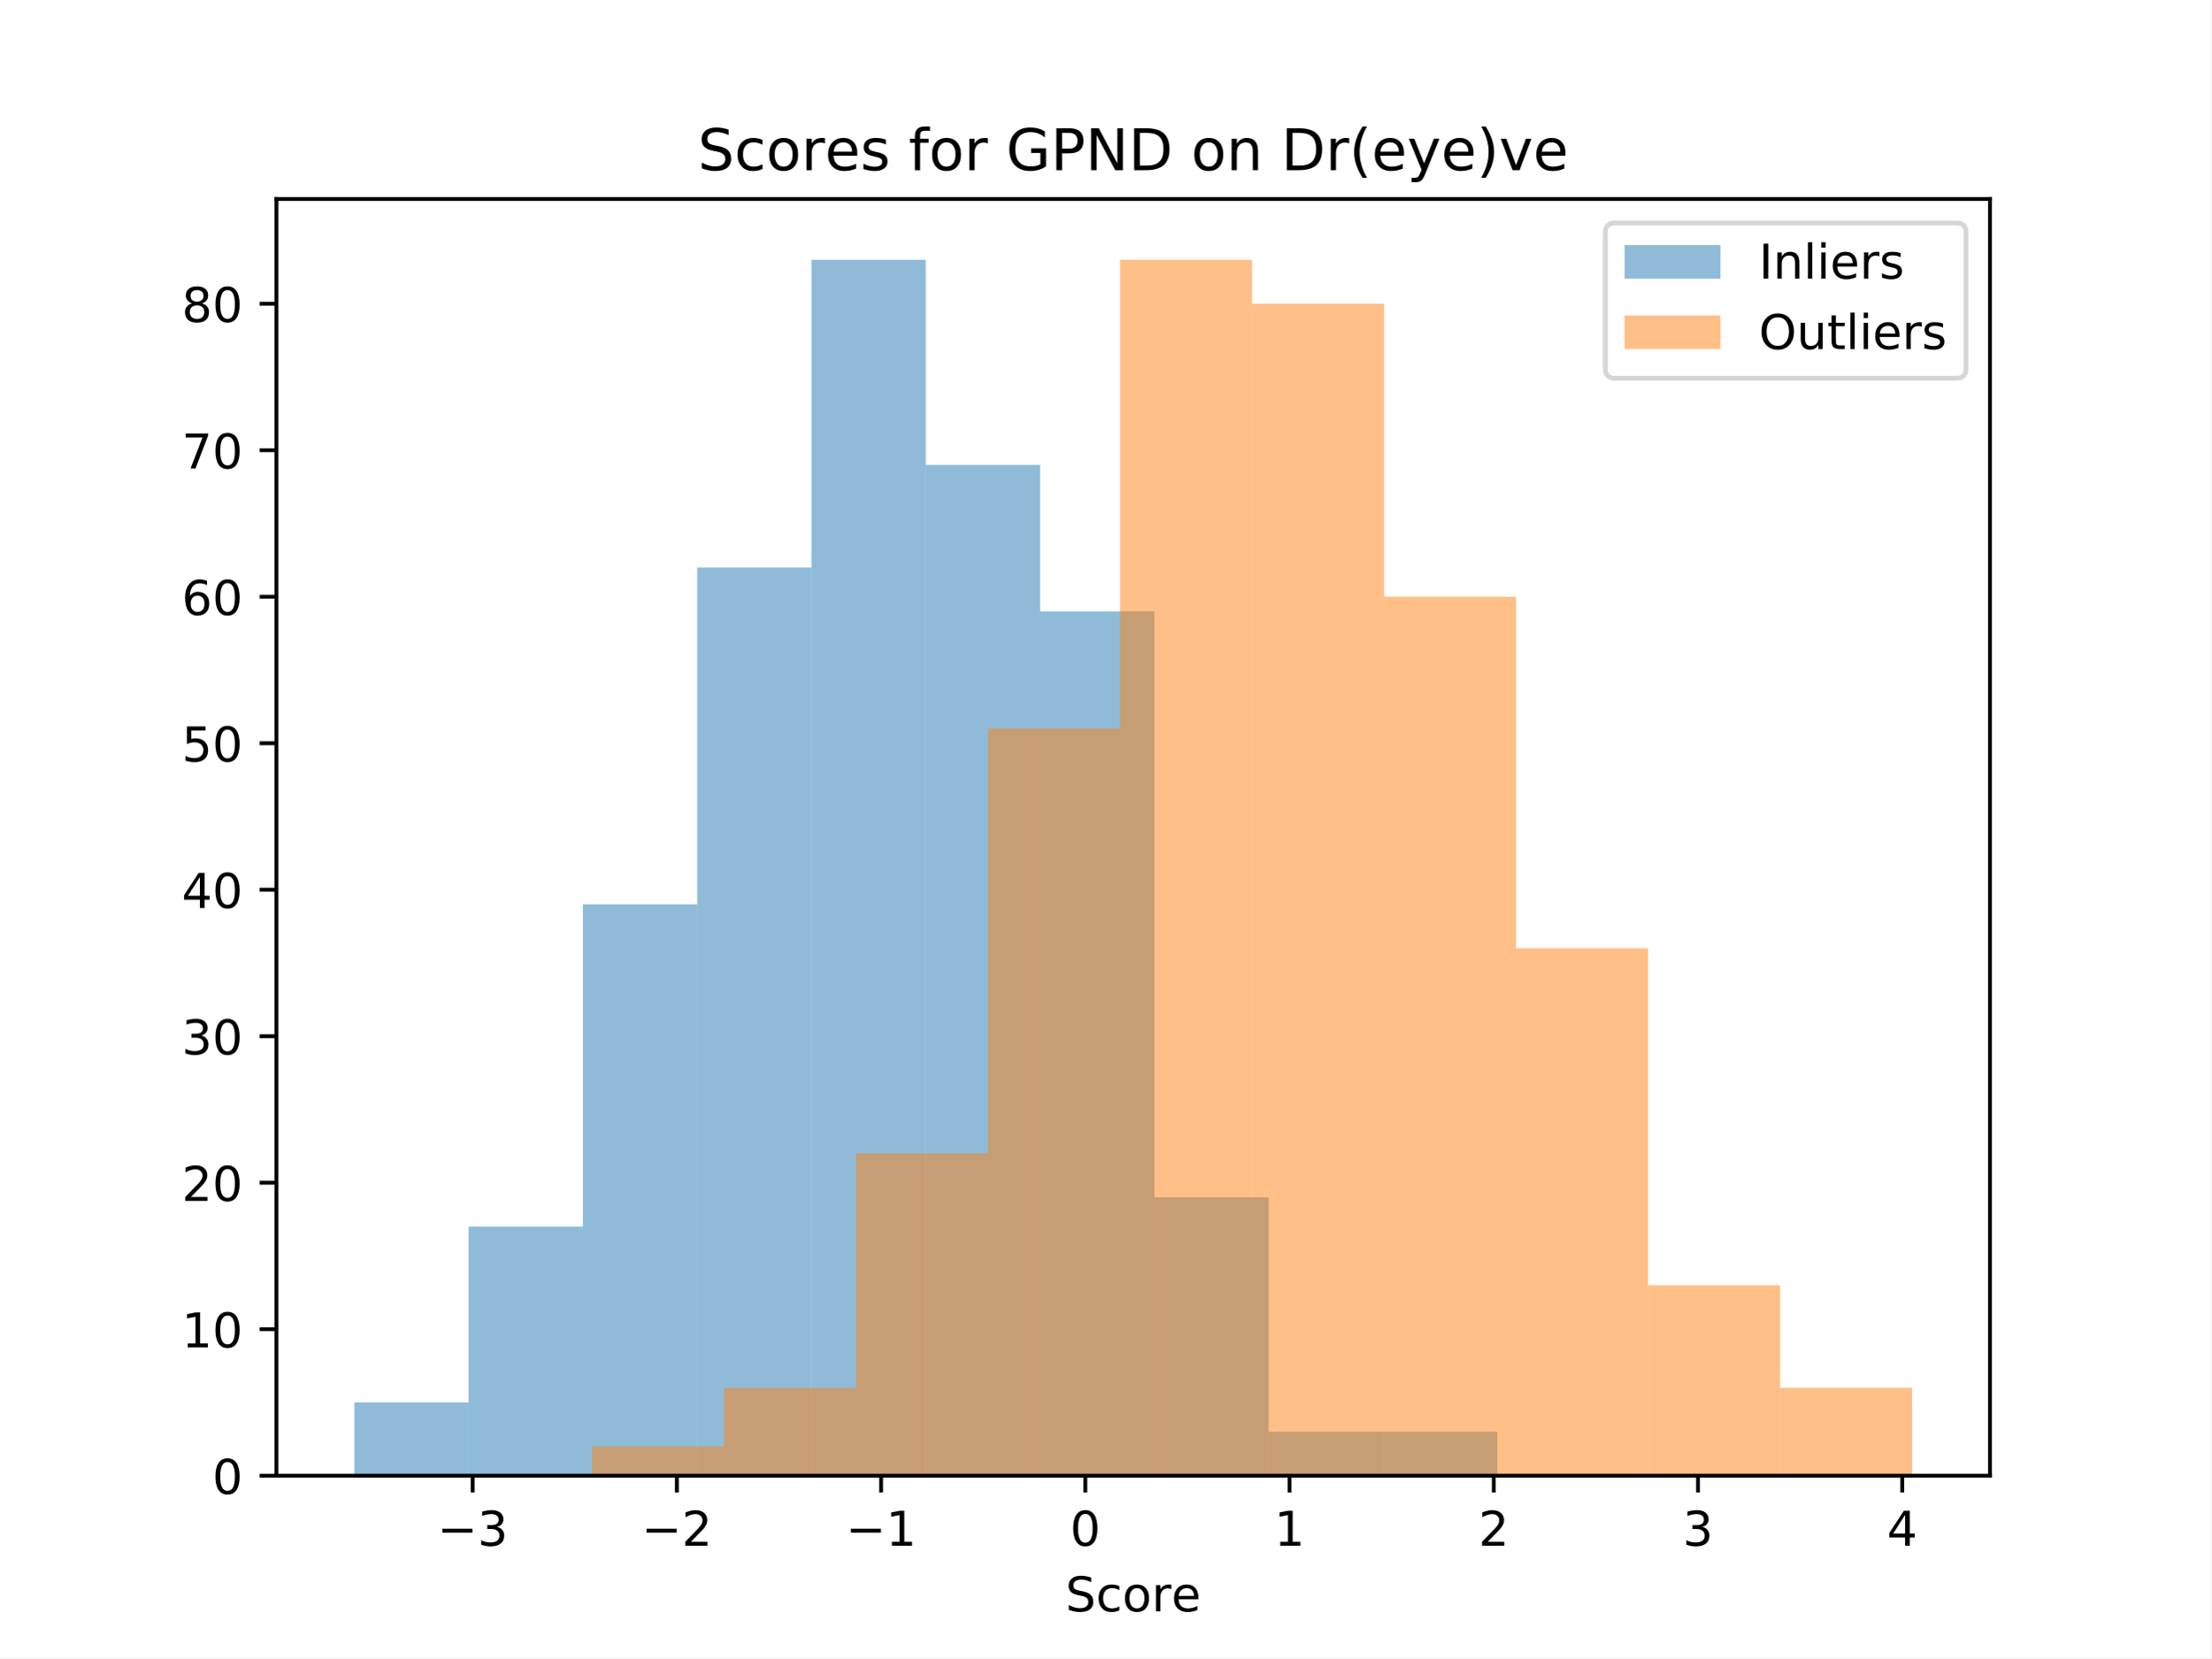
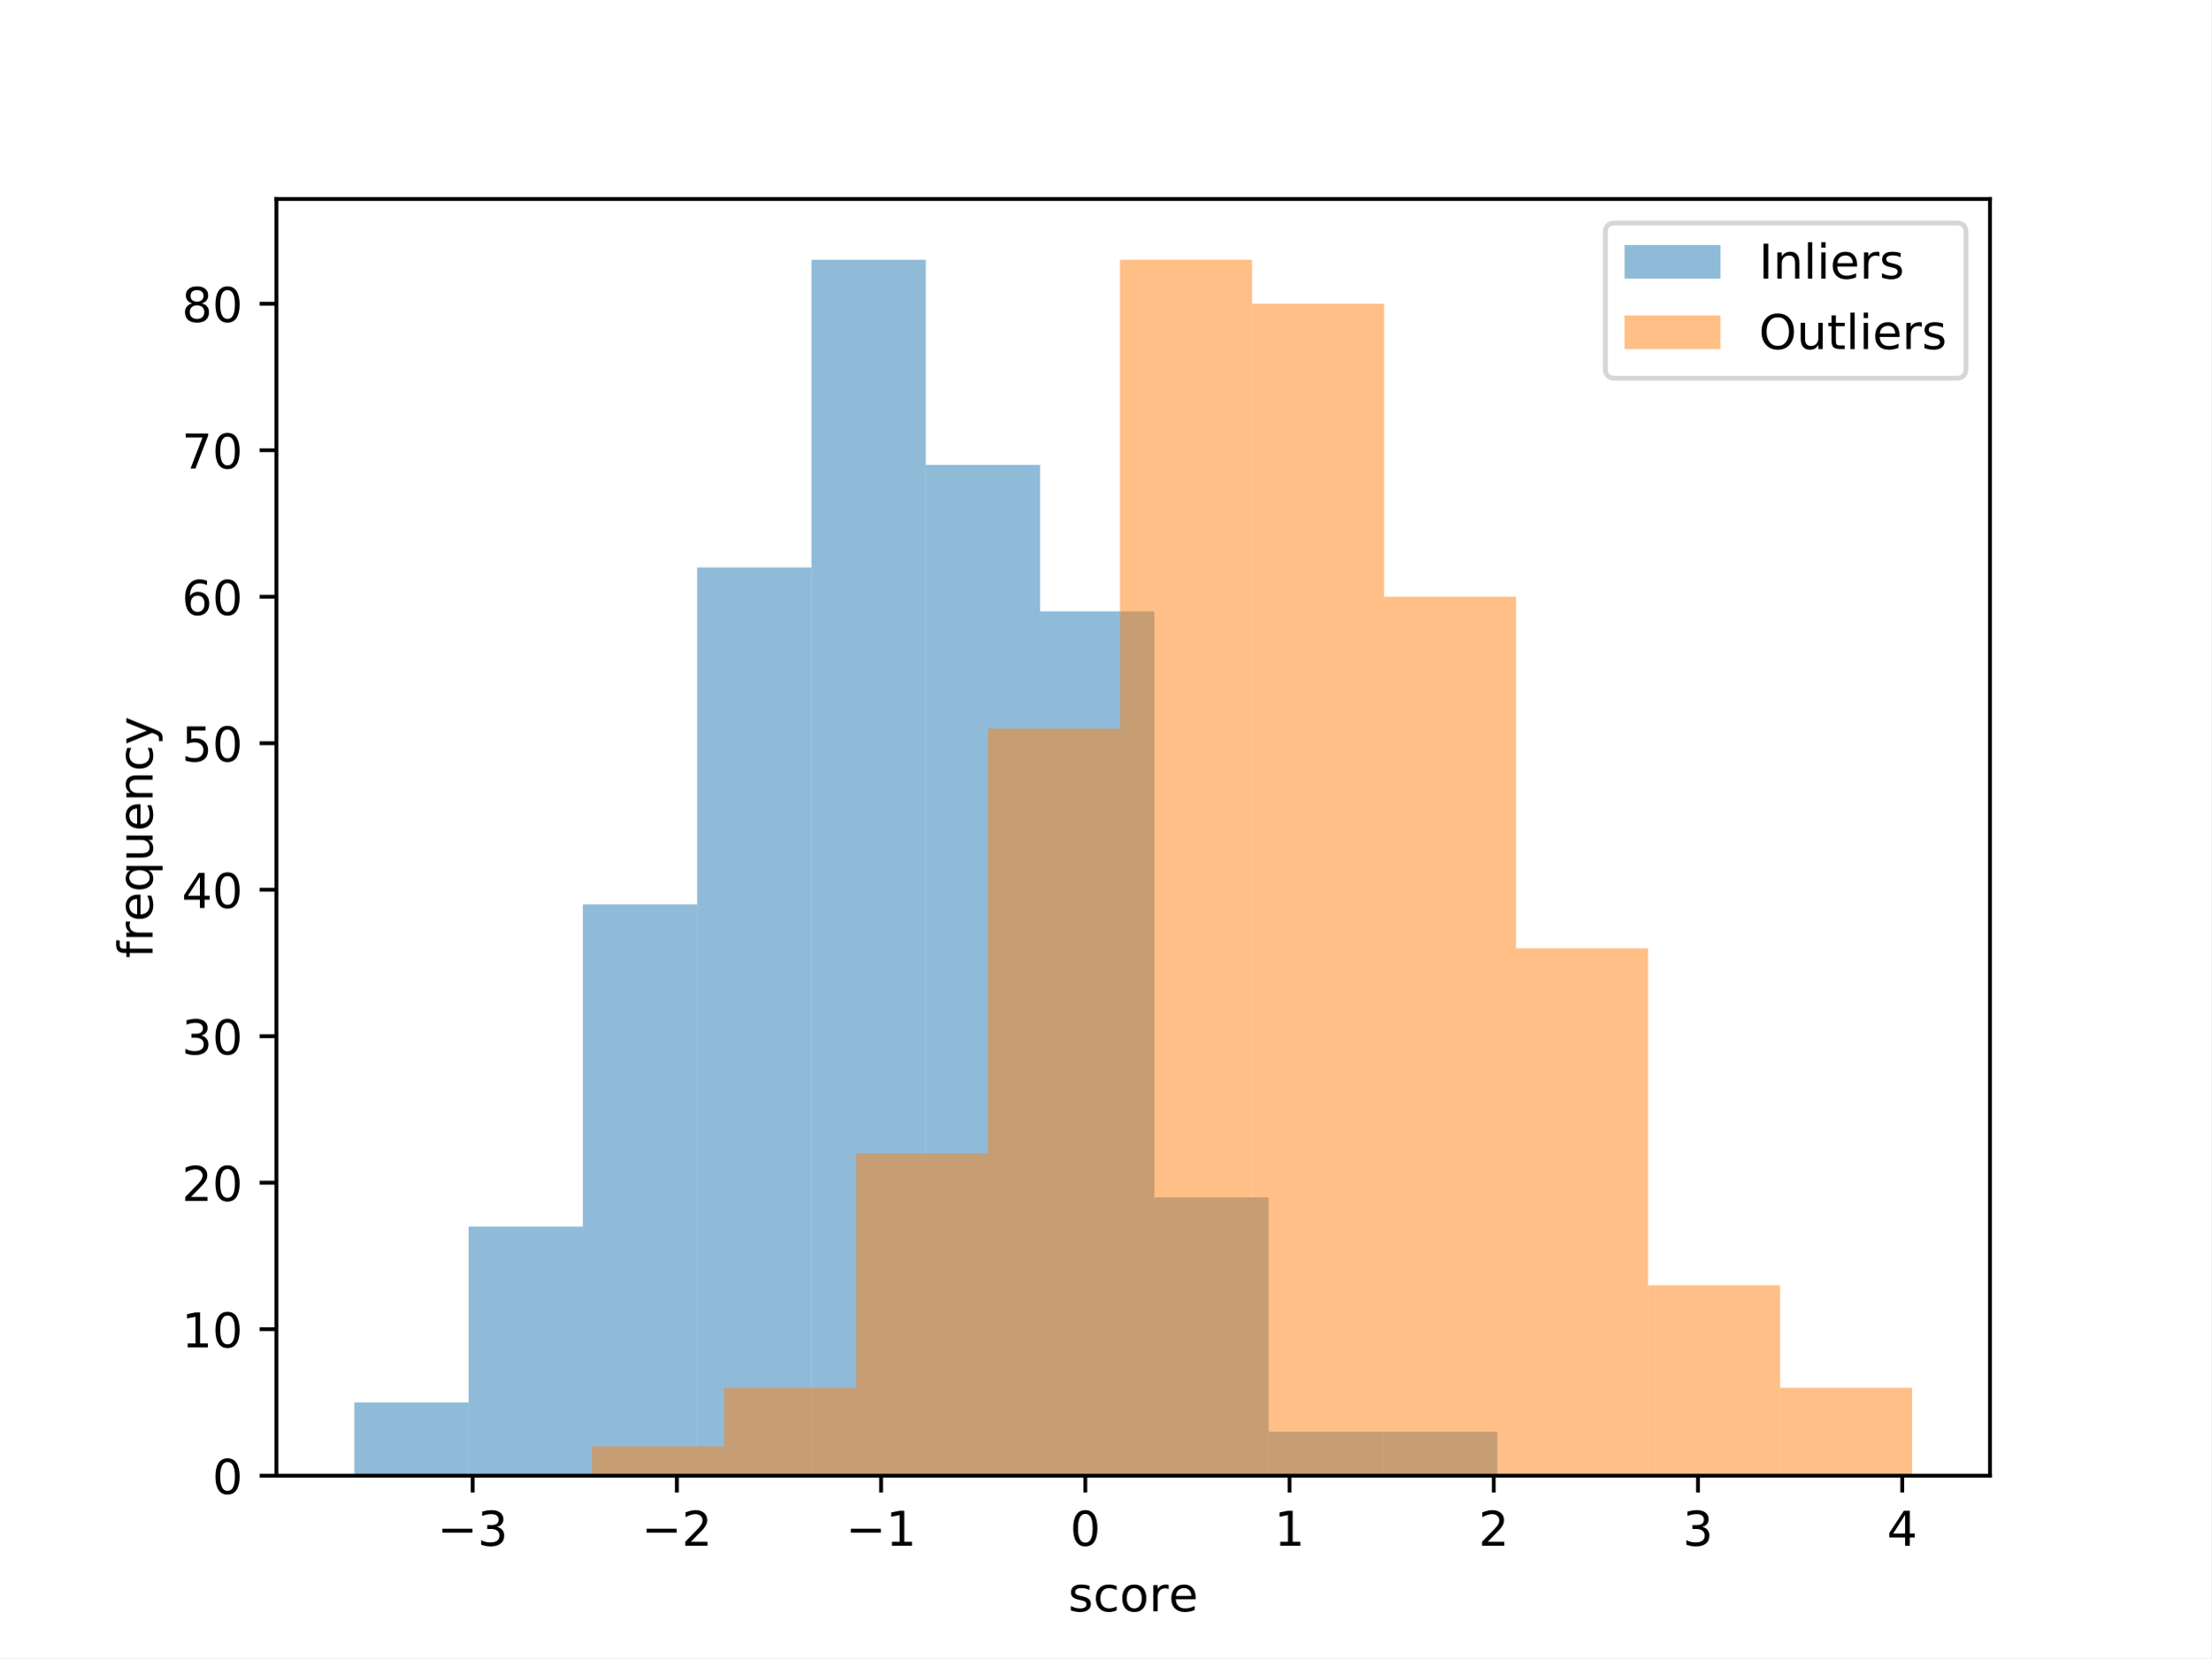
<svg xmlns="http://www.w3.org/2000/svg" xmlns:xlink="http://www.w3.org/1999/xlink" height="345.6pt" version="1.1" viewBox="0 0 460.8 345.6" width="460.8pt">
  <defs>
    <style type="text/css">
*{stroke-linecap:butt;stroke-linejoin:round;}
  </style>
  </defs>
  <g id="figure_1">
    <g id="patch_1">
      <path d="M 0 345.6  L 460.8 345.6  L 460.8 0  L 0 0  z " style="fill:#ffffff;" />
    </g>
    <g id="axes_1">
      <g id="patch_2">
        <path d="M 57.6 307.584  L 414.72 307.584  L 414.72 41.472  L 57.6 41.472  z " style="fill:#ffffff;" />
      </g>
      <g id="patch_3">
-         <path clip-path="url(#pc743a96d4d)" d="M 73.833 307.584  L 97.653 307.584  L 97.653 292.317  L 73.833 292.317  z " style="fill:#1f77b4;opacity:0.5;" />
+         <path clip-path="url(#p4aa21bacab)" d="M 73.833 307.584  L 97.653 307.584  L 97.653 292.317  L 73.833 292.317  z " style="fill:#1f77b4;opacity:0.5;" />
      </g>
      <g id="patch_4">
-         <path clip-path="url(#pc743a96d4d)" d="M 97.653 307.584  L 121.473 307.584  L 121.473 255.675  L 97.653 255.675  z " style="fill:#1f77b4;opacity:0.5;" />
+         <path clip-path="url(#p4aa21bacab)" d="M 97.653 307.584  L 121.473 307.584  L 121.473 255.675  L 97.653 255.675  z " style="fill:#1f77b4;opacity:0.5;" />
      </g>
      <g id="patch_5">
-         <path clip-path="url(#pc743a96d4d)" d="M 121.473 307.584  L 145.294 307.584  L 145.294 188.498  L 121.473 188.498  z " style="fill:#1f77b4;opacity:0.5;" />
+         <path clip-path="url(#p4aa21bacab)" d="M 121.473 307.584  L 145.294 307.584  L 145.294 188.498  L 121.473 188.498  z " style="fill:#1f77b4;opacity:0.5;" />
      </g>
      <g id="patch_6">
-         <path clip-path="url(#pc743a96d4d)" d="M 145.294 307.584  L 169.114 307.584  L 169.114 118.267  L 145.294 118.267  z " style="fill:#1f77b4;opacity:0.5;" />
+         <path clip-path="url(#p4aa21bacab)" d="M 145.294 307.584  L 169.114 307.584  L 169.114 118.267  L 145.294 118.267  z " style="fill:#1f77b4;opacity:0.5;" />
      </g>
      <g id="patch_7">
-         <path clip-path="url(#pc743a96d4d)" d="M 169.114 307.584  L 192.934 307.584  L 192.934 54.144  L 169.114 54.144  z " style="fill:#1f77b4;opacity:0.5;" />
+         <path clip-path="url(#p4aa21bacab)" d="M 169.114 307.584  L 192.934 307.584  L 192.934 54.144  L 169.114 54.144  z " style="fill:#1f77b4;opacity:0.5;" />
      </g>
      <g id="patch_8">
-         <path clip-path="url(#pc743a96d4d)" d="M 192.934 307.584  L 216.755 307.584  L 216.755 96.893  L 192.934 96.893  z " style="fill:#1f77b4;opacity:0.5;" />
+         <path clip-path="url(#p4aa21bacab)" d="M 192.934 307.584  L 216.755 307.584  L 216.755 96.893  L 192.934 96.893  z " style="fill:#1f77b4;opacity:0.5;" />
      </g>
      <g id="patch_9">
-         <path clip-path="url(#pc743a96d4d)" d="M 216.755 307.584  L 240.575 307.584  L 240.575 127.428  L 216.755 127.428  z " style="fill:#1f77b4;opacity:0.5;" />
+         <path clip-path="url(#p4aa21bacab)" d="M 216.755 307.584  L 240.575 307.584  L 240.575 127.428  L 216.755 127.428  z " style="fill:#1f77b4;opacity:0.5;" />
      </g>
      <g id="patch_10">
-         <path clip-path="url(#pc743a96d4d)" d="M 240.575 307.584  L 264.395 307.584  L 264.395 249.568  L 240.575 249.568  z " style="fill:#1f77b4;opacity:0.5;" />
+         <path clip-path="url(#p4aa21bacab)" d="M 240.575 307.584  L 264.395 307.584  L 264.395 249.568  L 240.575 249.568  z " style="fill:#1f77b4;opacity:0.5;" />
      </g>
      <g id="patch_11">
-         <path clip-path="url(#pc743a96d4d)" d="M 264.395 307.584  L 288.215 307.584  L 288.215 298.424  L 264.395 298.424  z " style="fill:#1f77b4;opacity:0.5;" />
+         <path clip-path="url(#p4aa21bacab)" d="M 264.395 307.584  L 288.215 307.584  L 288.215 298.424  L 264.395 298.424  z " style="fill:#1f77b4;opacity:0.5;" />
      </g>
      <g id="patch_12">
-         <path clip-path="url(#pc743a96d4d)" d="M 288.215 307.584  L 312.036 307.584  L 312.036 298.424  L 288.215 298.424  z " style="fill:#1f77b4;opacity:0.5;" />
+         <path clip-path="url(#p4aa21bacab)" d="M 288.215 307.584  L 312.036 307.584  L 312.036 298.424  L 288.215 298.424  z " style="fill:#1f77b4;opacity:0.5;" />
      </g>
      <g id="patch_13">
-         <path clip-path="url(#pc743a96d4d)" d="M 123.364 307.584  L 150.877 307.584  L 150.877 301.477  L 123.364 301.477  z " style="fill:#ff7f0e;opacity:0.5;" />
+         <path clip-path="url(#p4aa21bacab)" d="M 123.364 307.584  L 150.877 307.584  L 150.877 301.477  L 123.364 301.477  z " style="fill:#ff7f0e;opacity:0.5;" />
      </g>
      <g id="patch_14">
-         <path clip-path="url(#pc743a96d4d)" d="M 150.877 307.584  L 178.389 307.584  L 178.389 289.263  L 150.877 289.263  z " style="fill:#ff7f0e;opacity:0.5;" />
+         <path clip-path="url(#p4aa21bacab)" d="M 150.877 307.584  L 178.389 307.584  L 178.389 289.263  L 150.877 289.263  z " style="fill:#ff7f0e;opacity:0.5;" />
      </g>
      <g id="patch_15">
-         <path clip-path="url(#pc743a96d4d)" d="M 178.389 307.584  L 205.901 307.584  L 205.901 240.407  L 178.389 240.407  z " style="fill:#ff7f0e;opacity:0.5;" />
+         <path clip-path="url(#p4aa21bacab)" d="M 178.389 307.584  L 205.901 307.584  L 205.901 240.407  L 178.389 240.407  z " style="fill:#ff7f0e;opacity:0.5;" />
      </g>
      <g id="patch_16">
-         <path clip-path="url(#pc743a96d4d)" d="M 205.901 307.584  L 233.413 307.584  L 233.413 151.856  L 205.901 151.856  z " style="fill:#ff7f0e;opacity:0.5;" />
+         <path clip-path="url(#p4aa21bacab)" d="M 205.901 307.584  L 233.413 307.584  L 233.413 151.856  L 205.901 151.856  z " style="fill:#ff7f0e;opacity:0.5;" />
      </g>
      <g id="patch_17">
-         <path clip-path="url(#pc743a96d4d)" d="M 233.413 307.584  L 260.926 307.584  L 260.926 54.144  L 233.413 54.144  z " style="fill:#ff7f0e;opacity:0.5;" />
+         <path clip-path="url(#p4aa21bacab)" d="M 233.413 307.584  L 260.926 307.584  L 260.926 54.144  L 233.413 54.144  z " style="fill:#ff7f0e;opacity:0.5;" />
      </g>
      <g id="patch_18">
-         <path clip-path="url(#pc743a96d4d)" d="M 260.926 307.584  L 288.438 307.584  L 288.438 63.304  L 260.926 63.304  z " style="fill:#ff7f0e;opacity:0.5;" />
+         <path clip-path="url(#p4aa21bacab)" d="M 260.926 307.584  L 288.438 307.584  L 288.438 63.304  L 260.926 63.304  z " style="fill:#ff7f0e;opacity:0.5;" />
      </g>
      <g id="patch_19">
-         <path clip-path="url(#pc743a96d4d)" d="M 288.438 307.584  L 315.95 307.584  L 315.95 124.374  L 288.438 124.374  z " style="fill:#ff7f0e;opacity:0.5;" />
+         <path clip-path="url(#p4aa21bacab)" d="M 288.438 307.584  L 315.95 307.584  L 315.95 124.374  L 288.438 124.374  z " style="fill:#ff7f0e;opacity:0.5;" />
      </g>
      <g id="patch_20">
-         <path clip-path="url(#pc743a96d4d)" d="M 315.95 307.584  L 343.463 307.584  L 343.463 197.658  L 315.95 197.658  z " style="fill:#ff7f0e;opacity:0.5;" />
+         <path clip-path="url(#p4aa21bacab)" d="M 315.95 307.584  L 343.463 307.584  L 343.463 197.658  L 315.95 197.658  z " style="fill:#ff7f0e;opacity:0.5;" />
      </g>
      <g id="patch_21">
-         <path clip-path="url(#pc743a96d4d)" d="M 343.463 307.584  L 370.975 307.584  L 370.975 267.889  L 343.463 267.889  z " style="fill:#ff7f0e;opacity:0.5;" />
+         <path clip-path="url(#p4aa21bacab)" d="M 343.463 307.584  L 370.975 307.584  L 370.975 267.889  L 343.463 267.889  z " style="fill:#ff7f0e;opacity:0.5;" />
      </g>
      <g id="patch_22">
-         <path clip-path="url(#pc743a96d4d)" d="M 370.975 307.584  L 398.487 307.584  L 398.487 289.263  L 370.975 289.263  z " style="fill:#ff7f0e;opacity:0.5;" />
+         <path clip-path="url(#p4aa21bacab)" d="M 370.975 307.584  L 398.487 307.584  L 398.487 289.263  L 370.975 289.263  z " style="fill:#ff7f0e;opacity:0.5;" />
      </g>
      <g id="matplotlib.axis_1">
        <g id="xtick_1">
          <g id="line2d_1">
            <defs>
-               <path d="M 0 0  L 0 3.5  " id="m20990c8532" style="stroke:#000000;stroke-width:0.8;" />
-             </defs>
-             <g>
-               <use style="stroke:#000000;stroke-width:0.8;" x="98.498" xlink:href="#m20990c8532" y="307.584" />
+               <path d="M 0 0  L 0 3.5  " id="m1392173a19" style="stroke:#000000;stroke-width:0.8;" />
+             </defs>
+             <g>
+               <use style="stroke:#000000;stroke-width:0.8;" x="98.498" xlink:href="#m1392173a19" y="307.584" />
            </g>
          </g>
          <g id="text_1">
            <defs>
              <path d="M 10.594 35.5  L 73.188 35.5  L 73.188 27.203  L 10.594 27.203  z " id="DejaVuSans-2212" />
              <path d="M 40.578 39.312  Q 47.656 37.797 51.625 33  Q 55.609 28.219 55.609 21.188  Q 55.609 10.406 48.188 4.484  Q 40.766 -1.422 27.094 -1.422  Q 22.516 -1.422 17.656 -0.516  Q 12.797 0.391 7.625 2.203  L 7.625 11.719  Q 11.719 9.328 16.594 8.109  Q 21.484 6.891 26.812 6.891  Q 36.078 6.891 40.938 10.547  Q 45.797 14.203 45.797 21.188  Q 45.797 27.641 41.281 31.266  Q 36.766 34.906 28.719 34.906  L 20.219 34.906  L 20.219 43.016  L 29.109 43.016  Q 36.375 43.016 40.234 45.922  Q 44.094 48.828 44.094 54.297  Q 44.094 59.906 40.109 62.906  Q 36.141 65.922 28.719 65.922  Q 24.656 65.922 20.016 65.031  Q 15.375 64.156 9.812 62.312  L 9.812 71.094  Q 15.438 72.656 20.344 73.438  Q 25.25 74.219 29.594 74.219  Q 40.828 74.219 47.359 69.109  Q 53.906 64.016 53.906 55.328  Q 53.906 49.266 50.438 45.094  Q 46.969 40.922 40.578 39.312  z " id="DejaVuSans-33" />
            </defs>
            <g transform="translate(91.12686 322.1824)scale(0.1 -0.1)">
              <use xlink:href="#DejaVuSans-2212" />
              <use x="83.789" xlink:href="#DejaVuSans-33" />
            </g>
          </g>
        </g>
        <g id="xtick_2">
          <g id="line2d_2">
            <g>
-               <use style="stroke:#000000;stroke-width:0.8;" x="141.06" xlink:href="#m20990c8532" y="307.584" />
+               <use style="stroke:#000000;stroke-width:0.8;" x="141.06" xlink:href="#m1392173a19" y="307.584" />
            </g>
          </g>
          <g id="text_2">
            <defs>
              <path d="M 19.188 8.297  L 53.609 8.297  L 53.609 0  L 7.328 0  L 7.328 8.297  Q 12.938 14.109 22.625 23.891  Q 32.328 33.688 34.812 36.531  Q 39.547 41.844 41.422 45.531  Q 43.312 49.219 43.312 52.781  Q 43.312 58.594 39.234 62.25  Q 35.156 65.922 28.609 65.922  Q 23.969 65.922 18.812 64.312  Q 13.672 62.703 7.812 59.422  L 7.812 69.391  Q 13.766 71.781 18.938 73  Q 24.125 74.219 28.422 74.219  Q 39.75 74.219 46.484 68.547  Q 53.219 62.891 53.219 53.422  Q 53.219 48.922 51.531 44.891  Q 49.859 40.875 45.406 35.406  Q 44.188 33.984 37.641 27.219  Q 31.109 20.453 19.188 8.297  z " id="DejaVuSans-32" />
            </defs>
            <g transform="translate(133.6893 322.1824)scale(0.1 -0.1)">
              <use xlink:href="#DejaVuSans-2212" />
              <use x="83.789" xlink:href="#DejaVuSans-32" />
            </g>
          </g>
        </g>
        <g id="xtick_3">
          <g id="line2d_3">
            <g>
-               <use style="stroke:#000000;stroke-width:0.8;" x="183.623" xlink:href="#m20990c8532" y="307.584" />
+               <use style="stroke:#000000;stroke-width:0.8;" x="183.623" xlink:href="#m1392173a19" y="307.584" />
            </g>
          </g>
          <g id="text_3">
            <defs>
              <path d="M 12.406 8.297  L 28.516 8.297  L 28.516 63.922  L 10.984 60.406  L 10.984 69.391  L 28.422 72.906  L 38.281 72.906  L 38.281 8.297  L 54.391 8.297  L 54.391 0  L 12.406 0  z " id="DejaVuSans-31" />
            </defs>
            <g transform="translate(176.2517 322.1824)scale(0.1 -0.1)">
              <use xlink:href="#DejaVuSans-2212" />
              <use x="83.789" xlink:href="#DejaVuSans-31" />
            </g>
          </g>
        </g>
        <g id="xtick_4">
          <g id="line2d_4">
            <g>
-               <use style="stroke:#000000;stroke-width:0.8;" x="226.185" xlink:href="#m20990c8532" y="307.584" />
+               <use style="stroke:#000000;stroke-width:0.8;" x="226.185" xlink:href="#m1392173a19" y="307.584" />
            </g>
          </g>
          <g id="text_4">
            <defs>
              <path d="M 31.781 66.406  Q 24.172 66.406 20.328 58.906  Q 16.5 51.422 16.5 36.375  Q 16.5 21.391 20.328 13.891  Q 24.172 6.391 31.781 6.391  Q 39.453 6.391 43.281 13.891  Q 47.125 21.391 47.125 36.375  Q 47.125 51.422 43.281 58.906  Q 39.453 66.406 31.781 66.406  z M 31.781 74.219  Q 44.047 74.219 50.516 64.516  Q 56.984 54.828 56.984 36.375  Q 56.984 17.969 50.516 8.266  Q 44.047 -1.422 31.781 -1.422  Q 19.531 -1.422 13.062 8.266  Q 6.594 17.969 6.594 36.375  Q 6.594 54.828 13.062 64.516  Q 19.531 74.219 31.781 74.219  z " id="DejaVuSans-30" />
            </defs>
            <g transform="translate(223.0039 322.1824)scale(0.1 -0.1)">
              <use xlink:href="#DejaVuSans-30" />
            </g>
          </g>
        </g>
        <g id="xtick_5">
          <g id="line2d_5">
            <g>
-               <use style="stroke:#000000;stroke-width:0.8;" x="268.748" xlink:href="#m20990c8532" y="307.584" />
+               <use style="stroke:#000000;stroke-width:0.8;" x="268.748" xlink:href="#m1392173a19" y="307.584" />
            </g>
          </g>
          <g id="text_5">
            <g transform="translate(265.5663 322.1824)scale(0.1 -0.1)">
              <use xlink:href="#DejaVuSans-31" />
            </g>
          </g>
        </g>
        <g id="xtick_6">
          <g id="line2d_6">
            <g>
-               <use style="stroke:#000000;stroke-width:0.8;" x="311.31" xlink:href="#m20990c8532" y="307.584" />
+               <use style="stroke:#000000;stroke-width:0.8;" x="311.31" xlink:href="#m1392173a19" y="307.584" />
            </g>
          </g>
          <g id="text_6">
            <g transform="translate(308.1287 322.1824)scale(0.1 -0.1)">
              <use xlink:href="#DejaVuSans-32" />
            </g>
          </g>
        </g>
        <g id="xtick_7">
          <g id="line2d_7">
            <g>
-               <use style="stroke:#000000;stroke-width:0.8;" x="353.872" xlink:href="#m20990c8532" y="307.584" />
+               <use style="stroke:#000000;stroke-width:0.8;" x="353.872" xlink:href="#m1392173a19" y="307.584" />
            </g>
          </g>
          <g id="text_7">
            <g transform="translate(350.6911 322.1824)scale(0.1 -0.1)">
              <use xlink:href="#DejaVuSans-33" />
            </g>
          </g>
        </g>
        <g id="xtick_8">
          <g id="line2d_8">
            <g>
-               <use style="stroke:#000000;stroke-width:0.8;" x="396.435" xlink:href="#m20990c8532" y="307.584" />
+               <use style="stroke:#000000;stroke-width:0.8;" x="396.435" xlink:href="#m1392173a19" y="307.584" />
            </g>
          </g>
          <g id="text_8">
            <defs>
              <path d="M 37.797 64.312  L 12.891 25.391  L 37.797 25.391  z M 35.203 72.906  L 47.609 72.906  L 47.609 25.391  L 58.016 25.391  L 58.016 17.188  L 47.609 17.188  L 47.609 0  L 37.797 0  L 37.797 17.188  L 4.891 17.188  L 4.891 26.703  z " id="DejaVuSans-34" />
            </defs>
            <g transform="translate(393.2535 322.1824)scale(0.1 -0.1)">
              <use xlink:href="#DejaVuSans-34" />
            </g>
          </g>
        </g>
        <g id="text_9">
          <defs>
-             <path d="M 53.516 70.516  L 53.516 60.891  Q 47.906 63.578 42.922 64.891  Q 37.938 66.219 33.297 66.219  Q 25.25 66.219 20.875 63.094  Q 16.5 59.969 16.5 54.203  Q 16.5 49.359 19.406 46.891  Q 22.312 44.438 30.422 42.922  L 36.375 41.703  Q 47.406 39.594 52.656 34.297  Q 57.906 29 57.906 20.125  Q 57.906 9.516 50.797 4.047  Q 43.703 -1.422 29.984 -1.422  Q 24.812 -1.422 18.969 -0.25  Q 13.141 0.922 6.891 3.219  L 6.891 13.375  Q 12.891 10.016 18.656 8.297  Q 24.422 6.594 29.984 6.594  Q 38.422 6.594 43.016 9.906  Q 47.609 13.234 47.609 19.391  Q 47.609 24.75 44.312 27.781  Q 41.016 30.812 33.5 32.328  L 27.484 33.5  Q 16.453 35.688 11.516 40.375  Q 6.594 45.062 6.594 53.422  Q 6.594 63.094 13.406 68.656  Q 20.219 74.219 32.172 74.219  Q 37.312 74.219 42.625 73.281  Q 47.953 72.359 53.516 70.516  z " id="DejaVuSans-53" />
+             <path d="M 44.281 53.078  L 44.281 44.578  Q 40.484 46.531 36.375 47.5  Q 32.281 48.484 27.875 48.484  Q 21.188 48.484 17.844 46.438  Q 14.5 44.391 14.5 40.281  Q 14.5 37.156 16.891 35.375  Q 19.281 33.594 26.516 31.984  L 29.594 31.297  Q 39.156 29.25 43.188 25.516  Q 47.219 21.781 47.219 15.094  Q 47.219 7.469 41.188 3.016  Q 35.156 -1.422 24.609 -1.422  Q 20.219 -1.422 15.453 -0.562  Q 10.688 0.297 5.422 2  L 5.422 11.281  Q 10.406 8.688 15.234 7.391  Q 20.062 6.109 24.812 6.109  Q 31.156 6.109 34.562 8.281  Q 37.984 10.453 37.984 14.406  Q 37.984 18.062 35.516 20.016  Q 33.062 21.969 24.703 23.781  L 21.578 24.516  Q 13.234 26.266 9.516 29.906  Q 5.812 33.547 5.812 39.891  Q 5.812 47.609 11.281 51.797  Q 16.75 56 26.812 56  Q 31.781 56 36.172 55.266  Q 40.578 54.547 44.281 53.078  z " id="DejaVuSans-73" />
            <path d="M 48.781 52.594  L 48.781 44.188  Q 44.969 46.297 41.141 47.344  Q 37.312 48.391 33.406 48.391  Q 24.656 48.391 19.812 42.844  Q 14.984 37.312 14.984 27.297  Q 14.984 17.281 19.812 11.734  Q 24.656 6.203 33.406 6.203  Q 37.312 6.203 41.141 7.25  Q 44.969 8.297 48.781 10.406  L 48.781 2.094  Q 45.016 0.344 40.984 -0.531  Q 36.969 -1.422 32.422 -1.422  Q 20.062 -1.422 12.781 6.344  Q 5.516 14.109 5.516 27.297  Q 5.516 40.672 12.859 48.328  Q 20.219 56 33.016 56  Q 37.156 56 41.109 55.141  Q 45.062 54.297 48.781 52.594  z " id="DejaVuSans-63" />
            <path d="M 30.609 48.391  Q 23.391 48.391 19.188 42.75  Q 14.984 37.109 14.984 27.297  Q 14.984 17.484 19.156 11.844  Q 23.344 6.203 30.609 6.203  Q 37.797 6.203 41.984 11.859  Q 46.188 17.531 46.188 27.297  Q 46.188 37.016 41.984 42.703  Q 37.797 48.391 30.609 48.391  z M 30.609 56  Q 42.328 56 49.016 48.375  Q 55.719 40.766 55.719 27.297  Q 55.719 13.875 49.016 6.219  Q 42.328 -1.422 30.609 -1.422  Q 18.844 -1.422 12.172 6.219  Q 5.516 13.875 5.516 27.297  Q 5.516 40.766 12.172 48.375  Q 18.844 56 30.609 56  z " id="DejaVuSans-6f" />
            <path d="M 41.109 46.297  Q 39.594 47.172 37.812 47.578  Q 36.031 48 33.891 48  Q 26.266 48 22.188 43.047  Q 18.109 38.094 18.109 28.812  L 18.109 0  L 9.078 0  L 9.078 54.688  L 18.109 54.688  L 18.109 46.188  Q 20.953 51.172 25.484 53.578  Q 30.031 56 36.531 56  Q 37.453 56 38.578 55.875  Q 39.703 55.766 41.062 55.516  z " id="DejaVuSans-72" />
            <path d="M 56.203 29.594  L 56.203 25.203  L 14.891 25.203  Q 15.484 15.922 20.484 11.062  Q 25.484 6.203 34.422 6.203  Q 39.594 6.203 44.453 7.469  Q 49.312 8.734 54.109 11.281  L 54.109 2.781  Q 49.266 0.734 44.188 -0.344  Q 39.109 -1.422 33.891 -1.422  Q 20.797 -1.422 13.156 6.188  Q 5.516 13.812 5.516 26.812  Q 5.516 40.234 12.766 48.109  Q 20.016 56 32.328 56  Q 43.359 56 49.781 48.891  Q 56.203 41.797 56.203 29.594  z M 47.219 32.234  Q 47.125 39.594 43.094 43.984  Q 39.062 48.391 32.422 48.391  Q 24.906 48.391 20.391 44.141  Q 15.875 39.891 15.188 32.172  z " id="DejaVuSans-65" />
          </defs>
-           <g transform="translate(222.0467 335.8606)scale(0.1 -0.1)">
-             <use xlink:href="#DejaVuSans-53" />
-             <use x="63.477" xlink:href="#DejaVuSans-63" />
-             <use x="118.457" xlink:href="#DejaVuSans-6f" />
-             <use x="179.639" xlink:href="#DejaVuSans-72" />
-             <use x="220.721" xlink:href="#DejaVuSans-65" />
+           <g transform="translate(222.6163 335.8606)scale(0.1 -0.1)">
+             <use xlink:href="#DejaVuSans-73" />
+             <use x="52.1" xlink:href="#DejaVuSans-63" />
+             <use x="107.08" xlink:href="#DejaVuSans-6f" />
+             <use x="168.262" xlink:href="#DejaVuSans-72" />
+             <use x="209.344" xlink:href="#DejaVuSans-65" />
          </g>
        </g>
      </g>
      <g id="matplotlib.axis_2">
        <g id="ytick_1">
          <g id="line2d_9">
            <defs>
-               <path d="M 0 0  L -3.5 0  " id="mea91cd34ff" style="stroke:#000000;stroke-width:0.8;" />
-             </defs>
-             <g>
-               <use style="stroke:#000000;stroke-width:0.8;" x="57.6" xlink:href="#mea91cd34ff" y="307.584" />
+               <path d="M 0 0  L -3.5 0  " id="meef1099422" style="stroke:#000000;stroke-width:0.8;" />
+             </defs>
+             <g>
+               <use style="stroke:#000000;stroke-width:0.8;" x="57.6" xlink:href="#meef1099422" y="307.584" />
            </g>
          </g>
          <g id="text_10">
            <g transform="translate(44.2375 311.3832)scale(0.1 -0.1)">
              <use xlink:href="#DejaVuSans-30" />
            </g>
          </g>
        </g>
        <g id="ytick_2">
          <g id="line2d_10">
            <g>
-               <use style="stroke:#000000;stroke-width:0.8;" x="57.6" xlink:href="#mea91cd34ff" y="277.049" />
+               <use style="stroke:#000000;stroke-width:0.8;" x="57.6" xlink:href="#meef1099422" y="277.049" />
            </g>
          </g>
          <g id="text_11">
            <g transform="translate(37.875 280.8483)scale(0.1 -0.1)">
              <use xlink:href="#DejaVuSans-31" />
              <use x="63.623" xlink:href="#DejaVuSans-30" />
            </g>
          </g>
        </g>
        <g id="ytick_3">
          <g id="line2d_11">
            <g>
-               <use style="stroke:#000000;stroke-width:0.8;" x="57.6" xlink:href="#mea91cd34ff" y="246.514" />
+               <use style="stroke:#000000;stroke-width:0.8;" x="57.6" xlink:href="#meef1099422" y="246.514" />
            </g>
          </g>
          <g id="text_12">
            <g transform="translate(37.875 250.3133)scale(0.1 -0.1)">
              <use xlink:href="#DejaVuSans-32" />
              <use x="63.623" xlink:href="#DejaVuSans-30" />
            </g>
          </g>
        </g>
        <g id="ytick_4">
          <g id="line2d_12">
            <g>
-               <use style="stroke:#000000;stroke-width:0.8;" x="57.6" xlink:href="#mea91cd34ff" y="215.979" />
+               <use style="stroke:#000000;stroke-width:0.8;" x="57.6" xlink:href="#meef1099422" y="215.979" />
            </g>
          </g>
          <g id="text_13">
            <g transform="translate(37.875 219.7784)scale(0.1 -0.1)">
              <use xlink:href="#DejaVuSans-33" />
              <use x="63.623" xlink:href="#DejaVuSans-30" />
            </g>
          </g>
        </g>
        <g id="ytick_5">
          <g id="line2d_13">
            <g>
-               <use style="stroke:#000000;stroke-width:0.8;" x="57.6" xlink:href="#mea91cd34ff" y="185.444" />
+               <use style="stroke:#000000;stroke-width:0.8;" x="57.6" xlink:href="#meef1099422" y="185.444" />
            </g>
          </g>
          <g id="text_14">
            <g transform="translate(37.875 189.2435)scale(0.1 -0.1)">
              <use xlink:href="#DejaVuSans-34" />
              <use x="63.623" xlink:href="#DejaVuSans-30" />
            </g>
          </g>
        </g>
        <g id="ytick_6">
          <g id="line2d_14">
            <g>
-               <use style="stroke:#000000;stroke-width:0.8;" x="57.6" xlink:href="#mea91cd34ff" y="154.909" />
+               <use style="stroke:#000000;stroke-width:0.8;" x="57.6" xlink:href="#meef1099422" y="154.909" />
            </g>
          </g>
          <g id="text_15">
            <defs>
              <path d="M 10.797 72.906  L 49.516 72.906  L 49.516 64.594  L 19.828 64.594  L 19.828 46.734  Q 21.969 47.469 24.109 47.828  Q 26.266 48.188 28.422 48.188  Q 40.625 48.188 47.75 41.5  Q 54.891 34.812 54.891 23.391  Q 54.891 11.625 47.562 5.094  Q 40.234 -1.422 26.906 -1.422  Q 22.312 -1.422 17.547 -0.641  Q 12.797 0.141 7.719 1.703  L 7.719 11.625  Q 12.109 9.234 16.797 8.062  Q 21.484 6.891 26.703 6.891  Q 35.156 6.891 40.078 11.328  Q 45.016 15.766 45.016 23.391  Q 45.016 31 40.078 35.438  Q 35.156 39.891 26.703 39.891  Q 22.75 39.891 18.812 39.016  Q 14.891 38.141 10.797 36.281  z " id="DejaVuSans-35" />
            </defs>
            <g transform="translate(37.875 158.7085)scale(0.1 -0.1)">
              <use xlink:href="#DejaVuSans-35" />
              <use x="63.623" xlink:href="#DejaVuSans-30" />
            </g>
          </g>
        </g>
        <g id="ytick_7">
          <g id="line2d_15">
            <g>
-               <use style="stroke:#000000;stroke-width:0.8;" x="57.6" xlink:href="#mea91cd34ff" y="124.374" />
+               <use style="stroke:#000000;stroke-width:0.8;" x="57.6" xlink:href="#meef1099422" y="124.374" />
            </g>
          </g>
          <g id="text_16">
            <defs>
              <path d="M 33.016 40.375  Q 26.375 40.375 22.484 35.828  Q 18.609 31.297 18.609 23.391  Q 18.609 15.531 22.484 10.953  Q 26.375 6.391 33.016 6.391  Q 39.656 6.391 43.531 10.953  Q 47.406 15.531 47.406 23.391  Q 47.406 31.297 43.531 35.828  Q 39.656 40.375 33.016 40.375  z M 52.594 71.297  L 52.594 62.312  Q 48.875 64.062 45.094 64.984  Q 41.312 65.922 37.594 65.922  Q 27.828 65.922 22.672 59.328  Q 17.531 52.734 16.797 39.406  Q 19.672 43.656 24.016 45.922  Q 28.375 48.188 33.594 48.188  Q 44.578 48.188 50.953 41.516  Q 57.328 34.859 57.328 23.391  Q 57.328 12.156 50.688 5.359  Q 44.047 -1.422 33.016 -1.422  Q 20.359 -1.422 13.672 8.266  Q 6.984 17.969 6.984 36.375  Q 6.984 53.656 15.188 63.938  Q 23.391 74.219 37.203 74.219  Q 40.922 74.219 44.703 73.484  Q 48.484 72.75 52.594 71.297  z " id="DejaVuSans-36" />
            </defs>
            <g transform="translate(37.875 128.1736)scale(0.1 -0.1)">
              <use xlink:href="#DejaVuSans-36" />
              <use x="63.623" xlink:href="#DejaVuSans-30" />
            </g>
          </g>
        </g>
        <g id="ytick_8">
          <g id="line2d_16">
            <g>
-               <use style="stroke:#000000;stroke-width:0.8;" x="57.6" xlink:href="#mea91cd34ff" y="93.839" />
+               <use style="stroke:#000000;stroke-width:0.8;" x="57.6" xlink:href="#meef1099422" y="93.839" />
            </g>
          </g>
          <g id="text_17">
            <defs>
              <path d="M 8.203 72.906  L 55.078 72.906  L 55.078 68.703  L 28.609 0  L 18.312 0  L 43.219 64.594  L 8.203 64.594  z " id="DejaVuSans-37" />
            </defs>
            <g transform="translate(37.875 97.63864)scale(0.1 -0.1)">
              <use xlink:href="#DejaVuSans-37" />
              <use x="63.623" xlink:href="#DejaVuSans-30" />
            </g>
          </g>
        </g>
        <g id="ytick_9">
          <g id="line2d_17">
            <g>
-               <use style="stroke:#000000;stroke-width:0.8;" x="57.6" xlink:href="#mea91cd34ff" y="63.304" />
+               <use style="stroke:#000000;stroke-width:0.8;" x="57.6" xlink:href="#meef1099422" y="63.304" />
            </g>
          </g>
          <g id="text_18">
            <defs>
              <path d="M 31.781 34.625  Q 24.75 34.625 20.719 30.859  Q 16.703 27.094 16.703 20.516  Q 16.703 13.922 20.719 10.156  Q 24.75 6.391 31.781 6.391  Q 38.812 6.391 42.859 10.172  Q 46.922 13.969 46.922 20.516  Q 46.922 27.094 42.891 30.859  Q 38.875 34.625 31.781 34.625  z M 21.922 38.812  Q 15.578 40.375 12.031 44.719  Q 8.5 49.078 8.5 55.328  Q 8.5 64.062 14.719 69.141  Q 20.953 74.219 31.781 74.219  Q 42.672 74.219 48.875 69.141  Q 55.078 64.062 55.078 55.328  Q 55.078 49.078 51.531 44.719  Q 48 40.375 41.703 38.812  Q 48.828 37.156 52.797 32.312  Q 56.781 27.484 56.781 20.516  Q 56.781 9.906 50.312 4.234  Q 43.844 -1.422 31.781 -1.422  Q 19.734 -1.422 13.25 4.234  Q 6.781 9.906 6.781 20.516  Q 6.781 27.484 10.781 32.312  Q 14.797 37.156 21.922 38.812  z M 18.312 54.391  Q 18.312 48.734 21.844 45.562  Q 25.391 42.391 31.781 42.391  Q 38.141 42.391 41.719 45.562  Q 45.312 48.734 45.312 54.391  Q 45.312 60.062 41.719 63.234  Q 38.141 66.406 31.781 66.406  Q 25.391 66.406 21.844 63.234  Q 18.312 60.062 18.312 54.391  z " id="DejaVuSans-38" />
            </defs>
            <g transform="translate(37.875 67.1037)scale(0.1 -0.1)">
              <use xlink:href="#DejaVuSans-38" />
              <use x="63.623" xlink:href="#DejaVuSans-30" />
            </g>
          </g>
        </g>
+         <g id="text_19">
+           <defs>
+             <path d="M 37.109 75.984  L 37.109 68.5  L 28.516 68.5  Q 23.688 68.5 21.797 66.547  Q 19.922 64.594 19.922 59.516  L 19.922 54.688  L 34.719 54.688  L 34.719 47.703  L 19.922 47.703  L 19.922 0  L 10.891 0  L 10.891 47.703  L 2.297 47.703  L 2.297 54.688  L 10.891 54.688  L 10.891 58.5  Q 10.891 67.625 15.141 71.797  Q 19.391 75.984 28.609 75.984  z " id="DejaVuSans-66" />
+             <path d="M 14.797 27.297  Q 14.797 17.391 18.875 11.75  Q 22.953 6.109 30.078 6.109  Q 37.203 6.109 41.297 11.75  Q 45.406 17.391 45.406 27.297  Q 45.406 37.203 41.297 42.844  Q 37.203 48.484 30.078 48.484  Q 22.953 48.484 18.875 42.844  Q 14.797 37.203 14.797 27.297  z M 45.406 8.203  Q 42.578 3.328 38.25 0.953  Q 33.938 -1.422 27.875 -1.422  Q 17.969 -1.422 11.734 6.484  Q 5.516 14.406 5.516 27.297  Q 5.516 40.188 11.734 48.094  Q 17.969 56 27.875 56  Q 33.938 56 38.25 53.625  Q 42.578 51.266 45.406 46.391  L 45.406 54.688  L 54.391 54.688  L 54.391 -20.797  L 45.406 -20.797  z " id="DejaVuSans-71" />
+             <path d="M 8.5 21.578  L 8.5 54.688  L 17.484 54.688  L 17.484 21.922  Q 17.484 14.156 20.5 10.266  Q 23.531 6.391 29.594 6.391  Q 36.859 6.391 41.078 11.031  Q 45.312 15.672 45.312 23.688  L 45.312 54.688  L 54.297 54.688  L 54.297 0  L 45.312 0  L 45.312 8.406  Q 42.047 3.422 37.719 1  Q 33.406 -1.422 27.688 -1.422  Q 18.266 -1.422 13.375 4.438  Q 8.5 10.297 8.5 21.578  z M 31.109 56  z " id="DejaVuSans-75" />
+             <path d="M 54.891 33.016  L 54.891 0  L 45.906 0  L 45.906 32.719  Q 45.906 40.484 42.875 44.328  Q 39.844 48.188 33.797 48.188  Q 26.516 48.188 22.312 43.547  Q 18.109 38.922 18.109 30.906  L 18.109 0  L 9.078 0  L 9.078 54.688  L 18.109 54.688  L 18.109 46.188  Q 21.344 51.125 25.703 53.562  Q 30.078 56 35.797 56  Q 45.219 56 50.047 50.172  Q 54.891 44.344 54.891 33.016  z " id="DejaVuSans-6e" />
+             <path d="M 32.172 -5.078  Q 28.375 -14.844 24.75 -17.812  Q 21.141 -20.797 15.094 -20.797  L 7.906 -20.797  L 7.906 -13.281  L 13.188 -13.281  Q 16.891 -13.281 18.938 -11.516  Q 21 -9.766 23.484 -3.219  L 25.094 0.875  L 2.984 54.688  L 12.5 54.688  L 29.594 11.922  L 46.688 54.688  L 56.203 54.688  z " id="DejaVuSans-79" />
+           </defs>
+           <g transform="translate(31.79531 199.7155)rotate(-90)scale(0.1 -0.1)">
+             <use xlink:href="#DejaVuSans-66" />
+             <use x="35.205" xlink:href="#DejaVuSans-72" />
+             <use x="76.287" xlink:href="#DejaVuSans-65" />
+             <use x="137.811" xlink:href="#DejaVuSans-71" />
+             <use x="201.287" xlink:href="#DejaVuSans-75" />
+             <use x="264.666" xlink:href="#DejaVuSans-65" />
+             <use x="326.189" xlink:href="#DejaVuSans-6e" />
+             <use x="389.568" xlink:href="#DejaVuSans-63" />
+             <use x="444.549" xlink:href="#DejaVuSans-79" />
+           </g>
+         </g>
      </g>
      <g id="patch_23">
        <path d="M 57.6 307.584  L 57.6 41.472  " style="fill:none;stroke:#000000;stroke-linecap:square;stroke-linejoin:miter;stroke-width:0.8;" />
      </g>
      <g id="patch_24">
        <path d="M 414.72 307.584  L 414.72 41.472  " style="fill:none;stroke:#000000;stroke-linecap:square;stroke-linejoin:miter;stroke-width:0.8;" />
      </g>
      <g id="patch_25">
        <path d="M 57.6 307.584  L 414.72 307.584  " style="fill:none;stroke:#000000;stroke-linecap:square;stroke-linejoin:miter;stroke-width:0.8;" />
      </g>
      <g id="patch_26">
        <path d="M 57.6 41.472  L 414.72 41.472  " style="fill:none;stroke:#000000;stroke-linecap:square;stroke-linejoin:miter;stroke-width:0.8;" />
-       </g>
-       <g id="text_19">
-         <defs>
-           <path d="M 44.281 53.078  L 44.281 44.578  Q 40.484 46.531 36.375 47.5  Q 32.281 48.484 27.875 48.484  Q 21.188 48.484 17.844 46.438  Q 14.5 44.391 14.5 40.281  Q 14.5 37.156 16.891 35.375  Q 19.281 33.594 26.516 31.984  L 29.594 31.297  Q 39.156 29.25 43.188 25.516  Q 47.219 21.781 47.219 15.094  Q 47.219 7.469 41.188 3.016  Q 35.156 -1.422 24.609 -1.422  Q 20.219 -1.422 15.453 -0.562  Q 10.688 0.297 5.422 2  L 5.422 11.281  Q 10.406 8.688 15.234 7.391  Q 20.062 6.109 24.812 6.109  Q 31.156 6.109 34.562 8.281  Q 37.984 10.453 37.984 14.406  Q 37.984 18.062 35.516 20.016  Q 33.062 21.969 24.703 23.781  L 21.578 24.516  Q 13.234 26.266 9.516 29.906  Q 5.812 33.547 5.812 39.891  Q 5.812 47.609 11.281 51.797  Q 16.75 56 26.812 56  Q 31.781 56 36.172 55.266  Q 40.578 54.547 44.281 53.078  z " id="DejaVuSans-73" />
-           <path id="DejaVuSans-20" />
-           <path d="M 37.109 75.984  L 37.109 68.5  L 28.516 68.5  Q 23.688 68.5 21.797 66.547  Q 19.922 64.594 19.922 59.516  L 19.922 54.688  L 34.719 54.688  L 34.719 47.703  L 19.922 47.703  L 19.922 0  L 10.891 0  L 10.891 47.703  L 2.297 47.703  L 2.297 54.688  L 10.891 54.688  L 10.891 58.5  Q 10.891 67.625 15.141 71.797  Q 19.391 75.984 28.609 75.984  z " id="DejaVuSans-66" />
-           <path d="M 59.516 10.406  L 59.516 29.984  L 43.406 29.984  L 43.406 38.094  L 69.281 38.094  L 69.281 6.781  Q 63.578 2.734 56.688 0.656  Q 49.812 -1.422 42 -1.422  Q 24.906 -1.422 15.25 8.562  Q 5.609 18.562 5.609 36.375  Q 5.609 54.25 15.25 64.234  Q 24.906 74.219 42 74.219  Q 49.125 74.219 55.547 72.453  Q 61.969 70.703 67.391 67.281  L 67.391 56.781  Q 61.922 61.422 55.766 63.766  Q 49.609 66.109 42.828 66.109  Q 29.438 66.109 22.719 58.641  Q 16.016 51.172 16.016 36.375  Q 16.016 21.625 22.719 14.156  Q 29.438 6.688 42.828 6.688  Q 48.047 6.688 52.141 7.594  Q 56.25 8.5 59.516 10.406  z " id="DejaVuSans-47" />
-           <path d="M 19.672 64.797  L 19.672 37.406  L 32.078 37.406  Q 38.969 37.406 42.719 40.969  Q 46.484 44.531 46.484 51.125  Q 46.484 57.672 42.719 61.234  Q 38.969 64.797 32.078 64.797  z M 9.812 72.906  L 32.078 72.906  Q 44.344 72.906 50.609 67.359  Q 56.891 61.812 56.891 51.125  Q 56.891 40.328 50.609 34.812  Q 44.344 29.297 32.078 29.297  L 19.672 29.297  L 19.672 0  L 9.812 0  z " id="DejaVuSans-50" />
-           <path d="M 9.812 72.906  L 23.094 72.906  L 55.422 11.922  L 55.422 72.906  L 64.984 72.906  L 64.984 0  L 51.703 0  L 19.391 60.984  L 19.391 0  L 9.812 0  z " id="DejaVuSans-4e" />
-           <path d="M 19.672 64.797  L 19.672 8.109  L 31.594 8.109  Q 46.688 8.109 53.688 14.938  Q 60.688 21.781 60.688 36.531  Q 60.688 51.172 53.688 57.984  Q 46.688 64.797 31.594 64.797  z M 9.812 72.906  L 30.078 72.906  Q 51.266 72.906 61.172 64.094  Q 71.094 55.281 71.094 36.531  Q 71.094 17.672 61.125 8.828  Q 51.172 0 30.078 0  L 9.812 0  z " id="DejaVuSans-44" />
-           <path d="M 54.891 33.016  L 54.891 0  L 45.906 0  L 45.906 32.719  Q 45.906 40.484 42.875 44.328  Q 39.844 48.188 33.797 48.188  Q 26.516 48.188 22.312 43.547  Q 18.109 38.922 18.109 30.906  L 18.109 0  L 9.078 0  L 9.078 54.688  L 18.109 54.688  L 18.109 46.188  Q 21.344 51.125 25.703 53.562  Q 30.078 56 35.797 56  Q 45.219 56 50.047 50.172  Q 54.891 44.344 54.891 33.016  z " id="DejaVuSans-6e" />
-           <path d="M 31 75.875  Q 24.469 64.656 21.281 53.656  Q 18.109 42.672 18.109 31.391  Q 18.109 20.125 21.312 9.062  Q 24.516 -2 31 -13.188  L 23.188 -13.188  Q 15.875 -1.703 12.234 9.375  Q 8.594 20.453 8.594 31.391  Q 8.594 42.281 12.203 53.312  Q 15.828 64.359 23.188 75.875  z " id="DejaVuSans-28" />
-           <path d="M 32.172 -5.078  Q 28.375 -14.844 24.75 -17.812  Q 21.141 -20.797 15.094 -20.797  L 7.906 -20.797  L 7.906 -13.281  L 13.188 -13.281  Q 16.891 -13.281 18.938 -11.516  Q 21 -9.766 23.484 -3.219  L 25.094 0.875  L 2.984 54.688  L 12.5 54.688  L 29.594 11.922  L 46.688 54.688  L 56.203 54.688  z " id="DejaVuSans-79" />
-           <path d="M 8.016 75.875  L 15.828 75.875  Q 23.141 64.359 26.781 53.312  Q 30.422 42.281 30.422 31.391  Q 30.422 20.453 26.781 9.375  Q 23.141 -1.703 15.828 -13.188  L 8.016 -13.188  Q 14.5 -2 17.703 9.062  Q 20.906 20.125 20.906 31.391  Q 20.906 42.672 17.703 53.656  Q 14.5 64.656 8.016 75.875  z " id="DejaVuSans-29" />
-           <path d="M 2.984 54.688  L 12.5 54.688  L 29.594 8.797  L 46.688 54.688  L 56.203 54.688  L 35.688 0  L 23.484 0  z " id="DejaVuSans-76" />
-         </defs>
-         <g transform="translate(145.425 35.472)scale(0.12 -0.12)">
-           <use xlink:href="#DejaVuSans-53" />
-           <use x="63.477" xlink:href="#DejaVuSans-63" />
-           <use x="118.457" xlink:href="#DejaVuSans-6f" />
-           <use x="179.639" xlink:href="#DejaVuSans-72" />
-           <use x="220.721" xlink:href="#DejaVuSans-65" />
-           <use x="282.244" xlink:href="#DejaVuSans-73" />
-           <use x="334.344" xlink:href="#DejaVuSans-20" />
-           <use x="366.131" xlink:href="#DejaVuSans-66" />
-           <use x="401.336" xlink:href="#DejaVuSans-6f" />
-           <use x="462.518" xlink:href="#DejaVuSans-72" />
-           <use x="503.631" xlink:href="#DejaVuSans-20" />
-           <use x="535.418" xlink:href="#DejaVuSans-47" />
-           <use x="612.908" xlink:href="#DejaVuSans-50" />
-           <use x="673.211" xlink:href="#DejaVuSans-4e" />
-           <use x="748.016" xlink:href="#DejaVuSans-44" />
-           <use x="825.018" xlink:href="#DejaVuSans-20" />
-           <use x="856.805" xlink:href="#DejaVuSans-6f" />
-           <use x="917.986" xlink:href="#DejaVuSans-6e" />
-           <use x="981.365" xlink:href="#DejaVuSans-20" />
-           <use x="1013.152" xlink:href="#DejaVuSans-44" />
-           <use x="1090.154" xlink:href="#DejaVuSans-72" />
-           <use x="1131.268" xlink:href="#DejaVuSans-28" />
-           <use x="1170.281" xlink:href="#DejaVuSans-65" />
-           <use x="1231.805" xlink:href="#DejaVuSans-79" />
-           <use x="1290.984" xlink:href="#DejaVuSans-65" />
-           <use x="1352.508" xlink:href="#DejaVuSans-29" />
-           <use x="1391.521" xlink:href="#DejaVuSans-76" />
-           <use x="1450.701" xlink:href="#DejaVuSans-65" />
-         </g>
      </g>
      <g id="legend_1">
        <g id="patch_27">
          <path d="M 336.561 78.828  L 407.72 78.828  Q 409.72 78.828 409.72 76.828  L 409.72 48.472  Q 409.72 46.472 407.72 46.472  L 336.561 46.472  Q 334.561 46.472 334.561 48.472  L 334.561 76.828  Q 334.561 78.828 336.561 78.828  z " style="fill:#ffffff;opacity:0.8;stroke:#cccccc;stroke-linejoin:miter;" />
        </g>
        <g id="patch_28">
          <path d="M 338.561 58.07  L 358.561 58.07  L 358.561 51.07  L 338.561 51.07  z " style="fill:#1f77b4;opacity:0.5;" />
        </g>
        <g id="text_20">
          <defs>
            <path d="M 9.812 72.906  L 19.672 72.906  L 19.672 0  L 9.812 0  z " id="DejaVuSans-49" />
            <path d="M 9.422 75.984  L 18.406 75.984  L 18.406 0  L 9.422 0  z " id="DejaVuSans-6c" />
            <path d="M 9.422 54.688  L 18.406 54.688  L 18.406 0  L 9.422 0  z M 9.422 75.984  L 18.406 75.984  L 18.406 64.594  L 9.422 64.594  z " id="DejaVuSans-69" />
          </defs>
          <g transform="translate(366.5606 58.07044)scale(0.1 -0.1)">
            <use xlink:href="#DejaVuSans-49" />
            <use x="29.492" xlink:href="#DejaVuSans-6e" />
            <use x="92.871" xlink:href="#DejaVuSans-6c" />
            <use x="120.654" xlink:href="#DejaVuSans-69" />
            <use x="148.438" xlink:href="#DejaVuSans-65" />
            <use x="209.961" xlink:href="#DejaVuSans-72" />
            <use x="251.074" xlink:href="#DejaVuSans-73" />
          </g>
        </g>
        <g id="patch_29">
          <path d="M 338.561 72.749  L 358.561 72.749  L 358.561 65.749  L 338.561 65.749  z " style="fill:#ff7f0e;opacity:0.5;" />
        </g>
        <g id="text_21">
          <defs>
            <path d="M 39.406 66.219  Q 28.656 66.219 22.328 58.203  Q 16.016 50.203 16.016 36.375  Q 16.016 22.609 22.328 14.594  Q 28.656 6.594 39.406 6.594  Q 50.141 6.594 56.422 14.594  Q 62.703 22.609 62.703 36.375  Q 62.703 50.203 56.422 58.203  Q 50.141 66.219 39.406 66.219  z M 39.406 74.219  Q 54.734 74.219 63.906 63.938  Q 73.094 53.656 73.094 36.375  Q 73.094 19.141 63.906 8.859  Q 54.734 -1.422 39.406 -1.422  Q 24.031 -1.422 14.812 8.828  Q 5.609 19.094 5.609 36.375  Q 5.609 53.656 14.812 63.938  Q 24.031 74.219 39.406 74.219  z " id="DejaVuSans-4f" />
-             <path d="M 8.5 21.578  L 8.5 54.688  L 17.484 54.688  L 17.484 21.922  Q 17.484 14.156 20.5 10.266  Q 23.531 6.391 29.594 6.391  Q 36.859 6.391 41.078 11.031  Q 45.312 15.672 45.312 23.688  L 45.312 54.688  L 54.297 54.688  L 54.297 0  L 45.312 0  L 45.312 8.406  Q 42.047 3.422 37.719 1  Q 33.406 -1.422 27.688 -1.422  Q 18.266 -1.422 13.375 4.438  Q 8.5 10.297 8.5 21.578  z M 31.109 56  z " id="DejaVuSans-75" />
            <path d="M 18.312 70.219  L 18.312 54.688  L 36.812 54.688  L 36.812 47.703  L 18.312 47.703  L 18.312 18.016  Q 18.312 11.328 20.141 9.422  Q 21.969 7.516 27.594 7.516  L 36.812 7.516  L 36.812 0  L 27.594 0  Q 17.188 0 13.234 3.875  Q 9.281 7.766 9.281 18.016  L 9.281 47.703  L 2.688 47.703  L 2.688 54.688  L 9.281 54.688  L 9.281 70.219  z " id="DejaVuSans-74" />
          </defs>
          <g transform="translate(366.5606 72.74856)scale(0.1 -0.1)">
            <use xlink:href="#DejaVuSans-4f" />
            <use x="78.711" xlink:href="#DejaVuSans-75" />
            <use x="142.09" xlink:href="#DejaVuSans-74" />
            <use x="181.299" xlink:href="#DejaVuSans-6c" />
            <use x="209.082" xlink:href="#DejaVuSans-69" />
            <use x="236.865" xlink:href="#DejaVuSans-65" />
            <use x="298.389" xlink:href="#DejaVuSans-72" />
            <use x="339.502" xlink:href="#DejaVuSans-73" />
          </g>
        </g>
      </g>
    </g>
  </g>
  <defs>
-     <clipPath id="pc743a96d4d">
+     <clipPath id="p4aa21bacab">
      <rect height="266.112" width="357.12" x="57.6" y="41.472" />
    </clipPath>
  </defs>
</svg>
